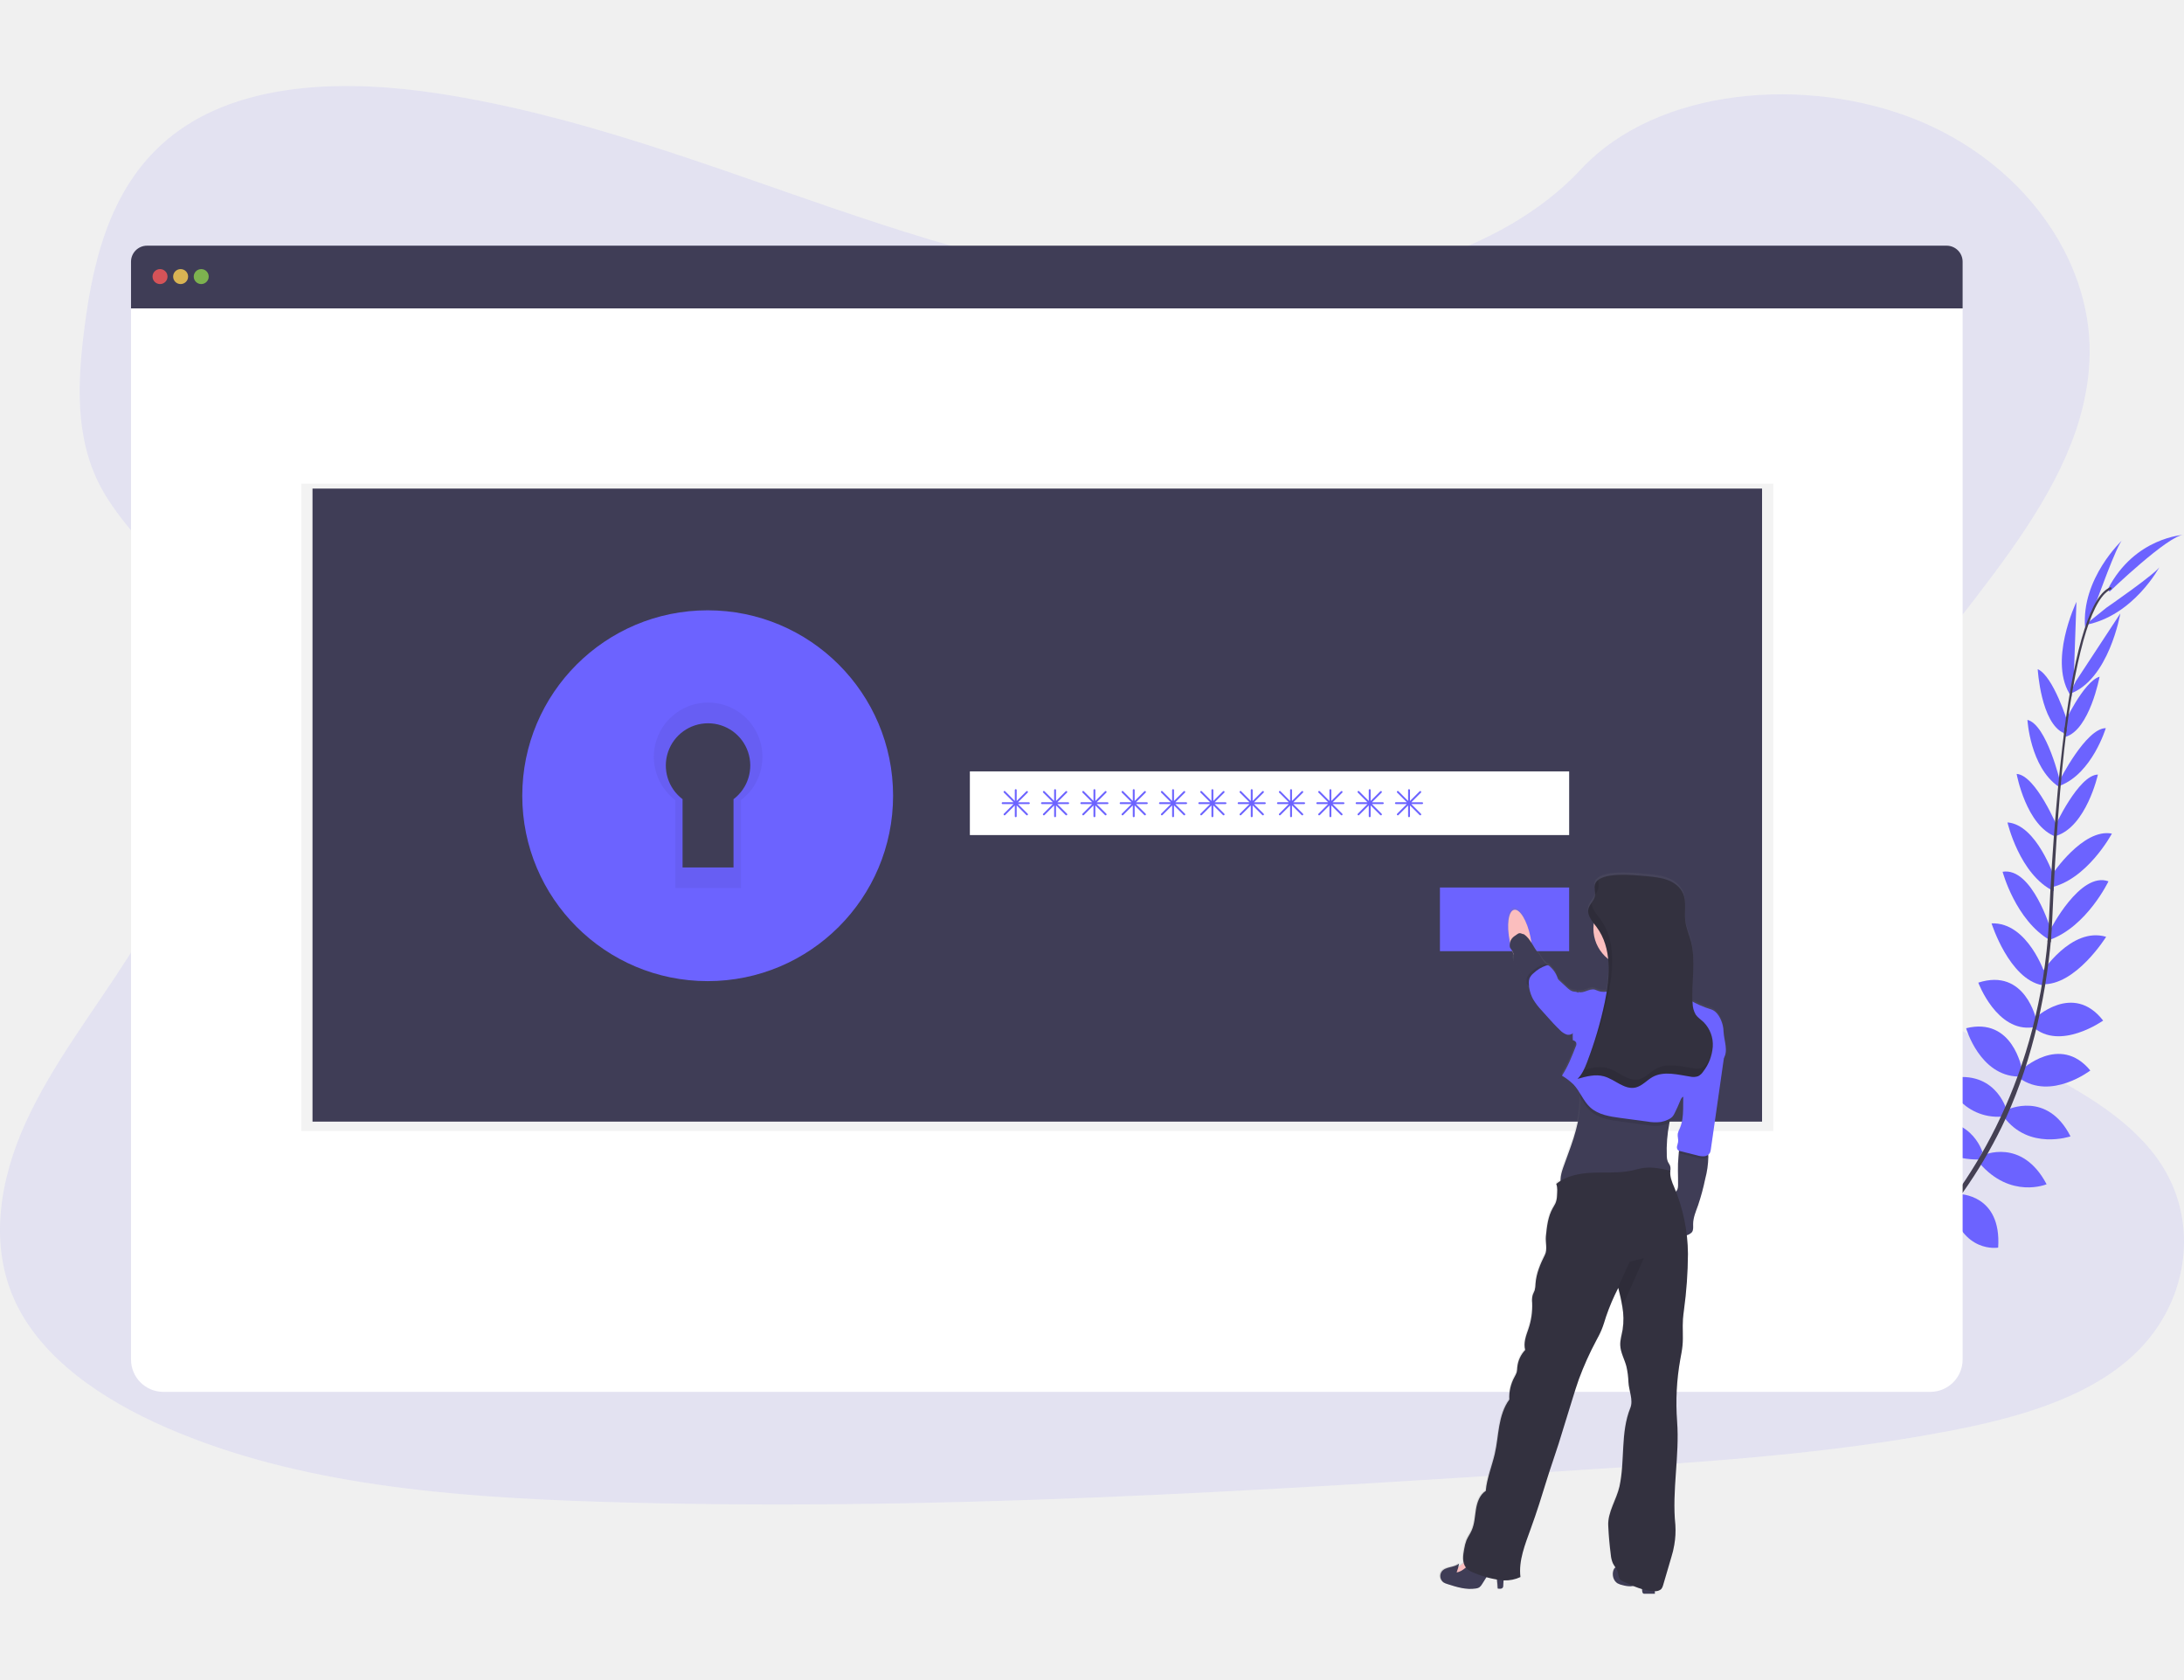
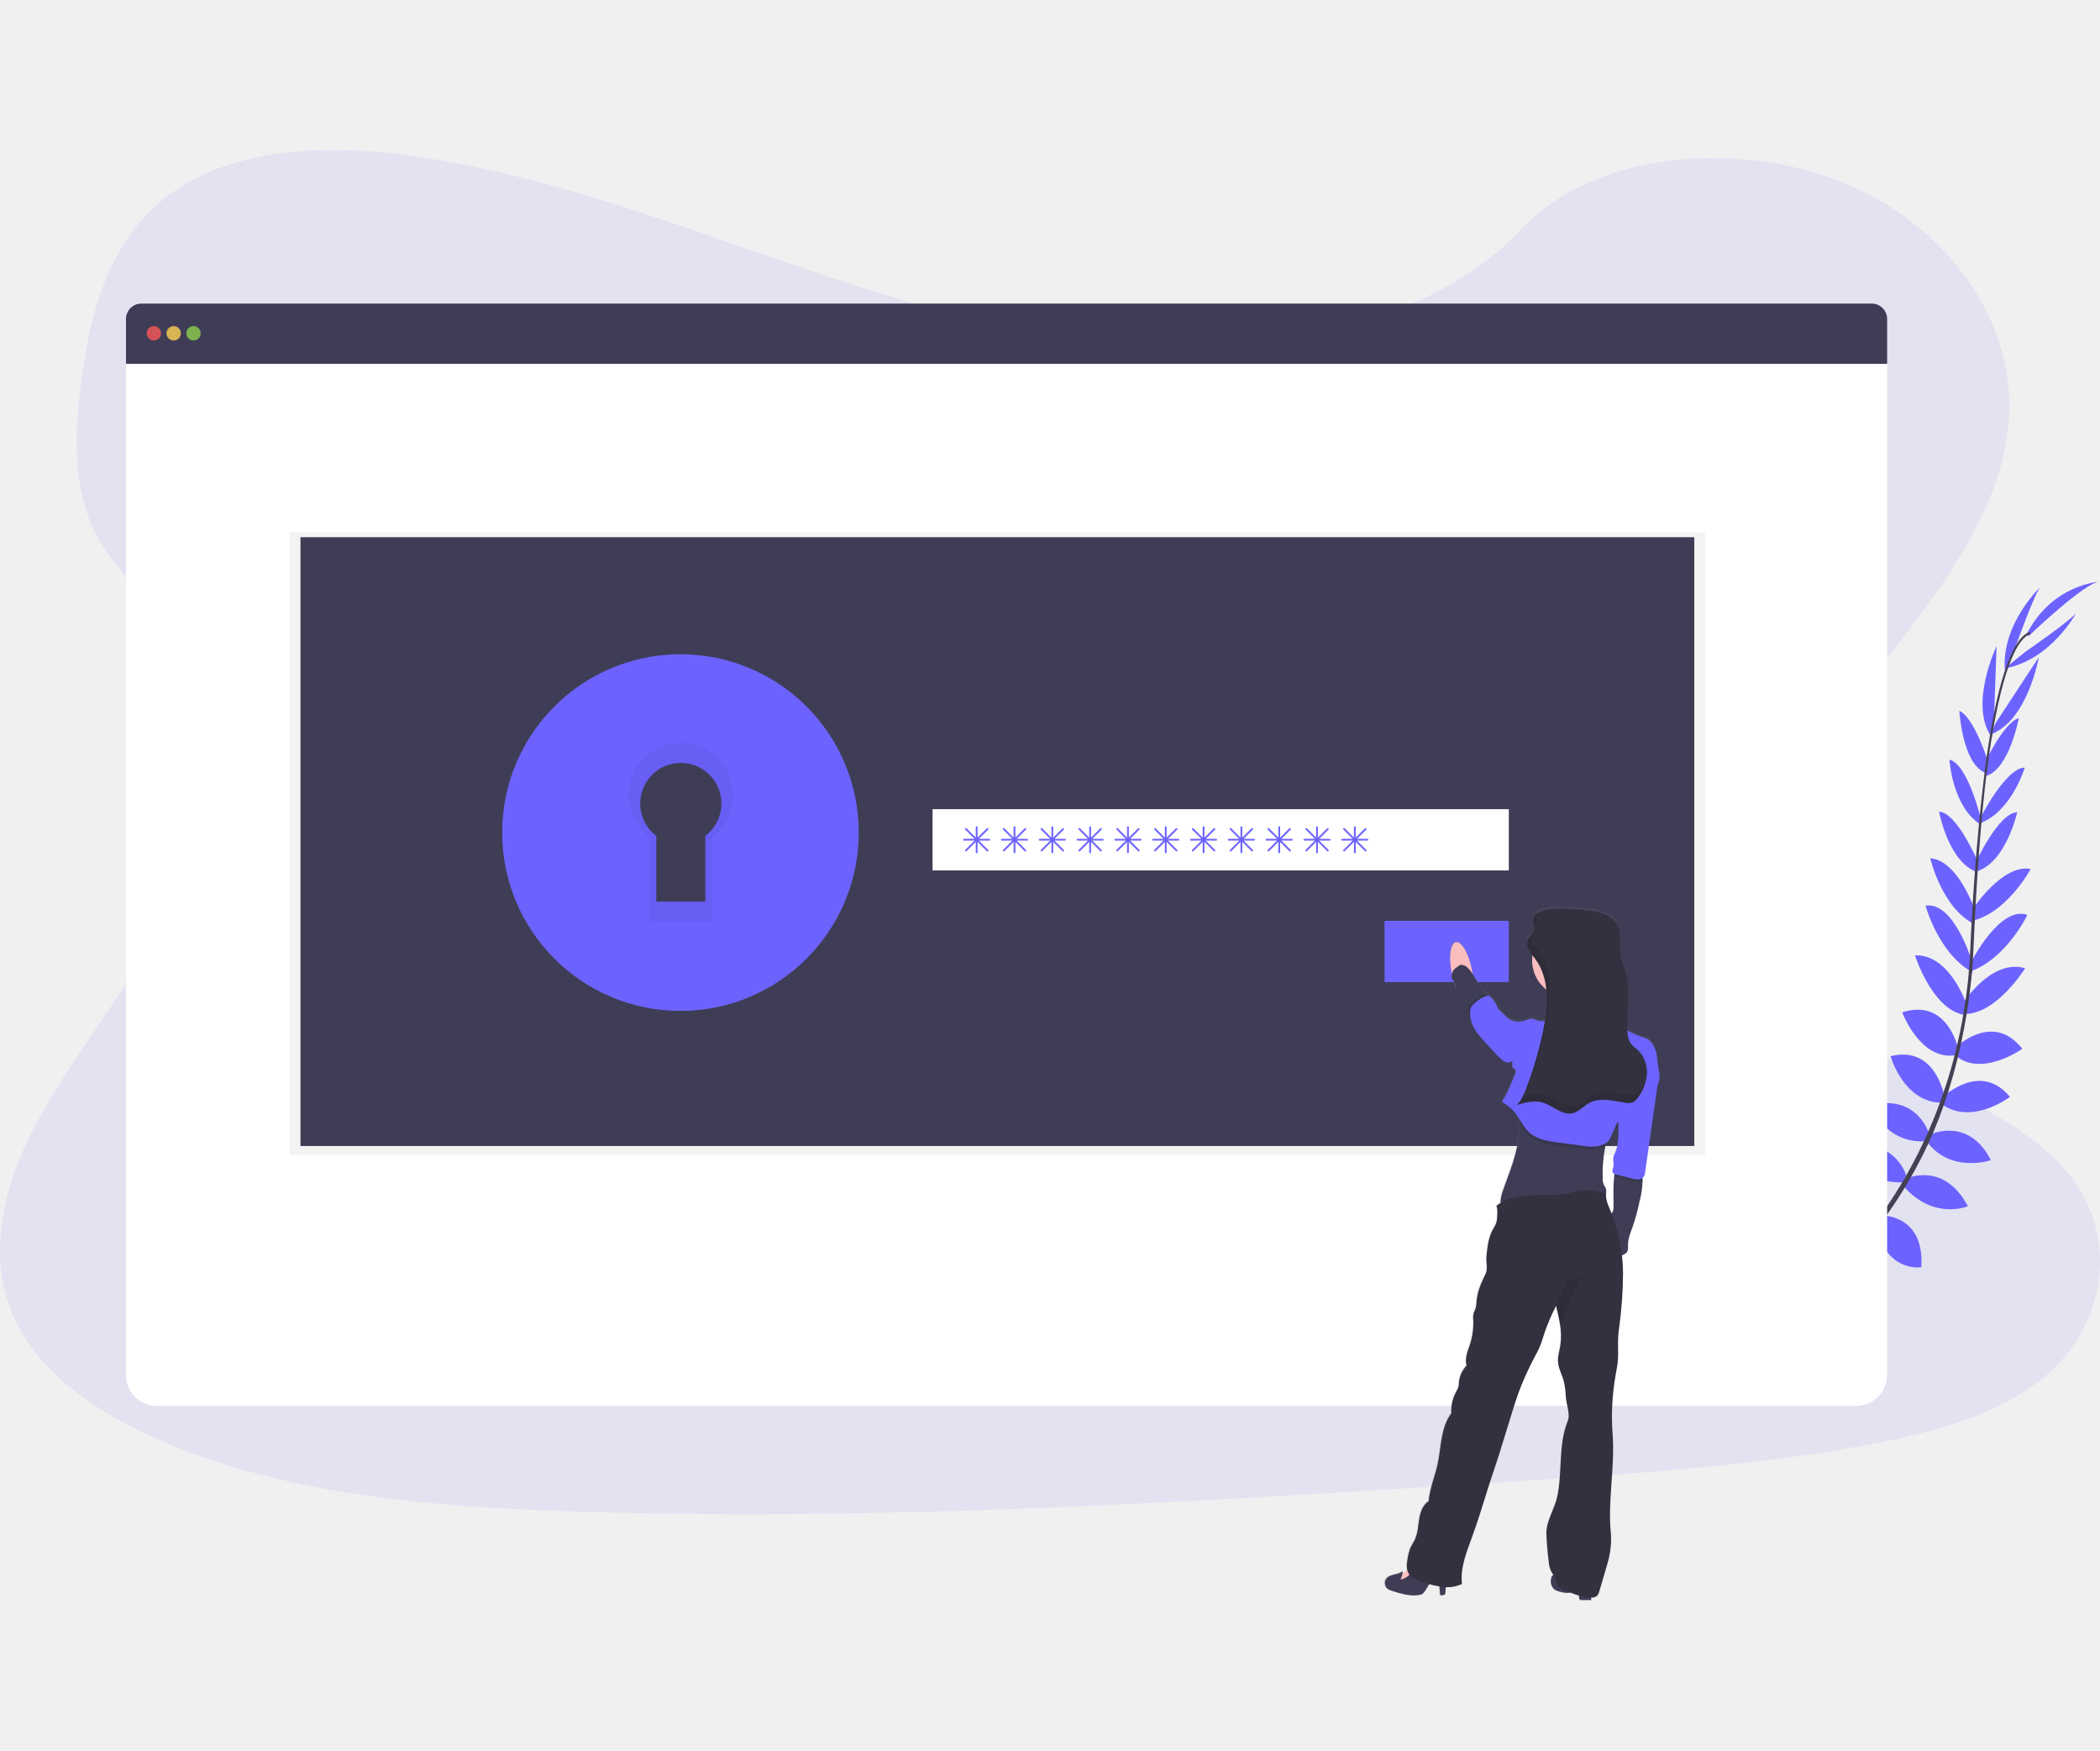
- <svg xmlns="http://www.w3.org/2000/svg" id="f9eb83fe-2109-496c-8de2-d29751931755" data-name="Layer 1" width="650.17" height="500.09" viewBox="0 0 1166.17 805.09">
+ <svg xmlns="http://www.w3.org/2000/svg" id="f9eb83fe-2109-496c-8de2-d29751931755" data-name="Layer 1" width="600.17" height="500.09" viewBox="0 0 1166.17 805.09">
  <defs>
    <linearGradient id="b7f84a8b-804f-4004-8d61-2f9b427d4893" x1="785.51" y1="659.88" x2="938.51" y2="659.88" gradientUnits="userSpaceOnUse">
      <stop offset="0" stop-color="gray" stop-opacity="0.25" />
      <stop offset="0.54" stop-color="gray" stop-opacity="0.12" />
      <stop offset="1" stop-color="gray" stop-opacity="0.1" />
    </linearGradient>
  </defs>
  <path d="M676.53,157.07c-74.75.1-146.7-21.09-215.52-44.63S323.9,62.54,250.54,51.37c-47.18-7.18-100.83-6.52-137.71,19.55C77.33,96,67.05,137.51,62.09,175.86c-3.73,28.85-5.45,59.13,8.52,85.52,9.7,18.32,26.3,33.42,38,50.88C149.45,373,124.89,450.59,85.2,512.74c-18.61,29.16-40.41,57.11-54.48,87.94s-19.84,65.79-5.49,96.22c14.22,30.16,46.34,52.05,80.81,67,70,30.42,151.5,36.94,230.81,39.45,175.56,5.57,351.46-5.79,526.89-17.15,64.92-4.2,130.13-8.43,193.71-20.6,35.3-6.75,71.65-16.77,96.68-38.73,31.77-27.88,38.27-73.4,15.15-106.12-38.77-54.88-141-65.23-168.8-124.61-15.33-32.69-2.11-70.18,17.36-101.69,41.76-67.61,113.64-128.17,114.85-203.79.83-51.93-36.55-102.59-92.38-125.16C981.79,41.86,902,47.94,861,92,818.84,137.39,742.53,157,676.53,157.07Z" transform="translate(-16.91 -47.46)" fill="#6c63ff" opacity="0.1" />
  <path d="M1009.44,692.82s-12.29-8.11-24.47-2.34c0,0,3.75,7.22,19.17,6.54Z" transform="translate(-16.91 -47.46)" fill="#6c63ff" />
  <path d="M1011,693.25s3.74,14.24-5.64,23.93c0,0-5.64-5.87,0-20.25Z" transform="translate(-16.91 -47.46)" fill="#6c63ff" />
  <path d="M1026.28,679.58s-.91-12.11-28.26-8.09c0,0-.13,7.81,9.47,11.51S1021.49,683.58,1026.28,679.58Z" transform="translate(-16.91 -47.46)" fill="#6c63ff" />
  <path d="M1028,679.5s11.56,3.71,1.25,29.36c0,0-7.63-1.7-9-11.91S1022.94,683.22,1028,679.5Z" transform="translate(-16.91 -47.46)" fill="#6c63ff" />
  <path d="M1043.44,662.32s1.57-19.93-26.38-17.89c0,0-2,18,21.45,22.68Z" transform="translate(-16.91 -47.46)" fill="#6c63ff" />
  <path d="M1061.91,639.82s-3.83-22.59-31.77-15.86c0,0-.1,19.53,27.21,21.24Z" transform="translate(-16.91 -47.46)" fill="#6c63ff" />
  <path d="M1075.41,616.56s-6.42-22-34.1-15.42c0,0,6.59,19.79,32.26,19.48Z" transform="translate(-16.91 -47.46)" fill="#6c63ff" />
  <path d="M1088.23,593.84s-6.27-22.83-33-16c0,0,8.92,21.69,31.23,19.86Z" transform="translate(-16.91 -47.46)" fill="#6c63ff" />
  <path d="M1096.49,572.26s-4.82-27.92-29.74-21.74c0,0,7.24,25.4,27.91,25.81Z" transform="translate(-16.91 -47.46)" fill="#6c63ff" />
  <path d="M1104.24,546.19s-5.79-28.14-31-20c0,0,9.88,26.6,29.21,23.85Z" transform="translate(-16.91 -47.46)" fill="#6c63ff" />
  <path d="M1109,521.93s-9.19-28.15-28.68-27.39c0,0,9.39,29.73,27.05,33Z" transform="translate(-16.91 -47.46)" fill="#6c63ff" />
  <path d="M1112.08,498.25s-10-33.88-25.86-31.27c0,0,6.92,25.9,25.3,36.55Z" transform="translate(-16.91 -47.46)" fill="#6c63ff" />
  <path d="M1113.82,470s-9.38-28.23-25-29.36c0,0,6.38,27.78,24.69,36.7Z" transform="translate(-16.91 -47.46)" fill="#6c63ff" />
  <path d="M1115.71,443.64s-11.69-28.26-22-28.9c0,0,5.08,27.83,21,33.54Z" transform="translate(-16.91 -47.46)" fill="#6c63ff" />
  <path d="M1117,419.12s-7.19-30.69-17.52-33.24c0,0,1.41,25.11,16.48,35.54Z" transform="translate(-16.91 -47.46)" fill="#6c63ff" />
  <path d="M1120.9,387s-7.56-24.47-15.93-28.2c0,0,1.65,28.85,14,34.18Z" transform="translate(-16.91 -47.46)" fill="#6c63ff" />
  <path d="M1124.13,366l1.52-43.14S1110,355.38,1123,373.57Z" transform="translate(-16.91 -47.46)" fill="#6c63ff" />
  <path d="M1136.21,323.09s11.27-31.5,14-33.26c0,0-22.1,20.44-19.94,46.73Z" transform="translate(-16.91 -47.46)" fill="#6c63ff" />
  <path d="M1044.2,662.17s19.82-2.59,19.23,25.42c0,0-17.91,2.92-23.76-20.25Z" transform="translate(-16.91 -47.46)" fill="#6c63ff" />
  <path d="M1062.85,639.06s22.9-.07,21,28.6c0,0-19.23,3.44-25.57-23.18Z" transform="translate(-16.91 -47.46)" fill="#6c63ff" />
  <path d="M1075.63,618.41s20.79-9.75,34.09,15.42c0,0-19.2,8.12-35.93-11.35Z" transform="translate(-16.91 -47.46)" fill="#6c63ff" />
  <path d="M1088.69,594.05s21.29-10.37,33.79,14.21c0,0-22.18,7.64-35.55-10.32Z" transform="translate(-16.91 -47.46)" fill="#6c63ff" />
  <path d="M1096.22,572.87s20.49-19.57,36.84.22c0,0-20.93,16.11-37.78,4.14Z" transform="translate(-16.91 -47.46)" fill="#6c63ff" />
  <path d="M1103.08,545.52s20.61-20,36.83.92c0,0-23.13,16.43-37.57,3.28Z" transform="translate(-16.91 -47.46)" fill="#6c63ff" />
  <path d="M1106.93,521.13s15.88-25,34.58-19.42c0,0-16.48,26.47-34.4,25.29Z" transform="translate(-16.91 -47.46)" fill="#6c63ff" />
  <path d="M1111.61,498.09s16-31.48,31.14-26c0,0-11.54,24.2-31.55,31.31Z" transform="translate(-16.91 -47.46)" fill="#6c63ff" />
  <path d="M1112.72,468.36s16.45-24.78,31.86-21.75c0,0-13.45,25.13-33.46,28.92Z" transform="translate(-16.91 -47.46)" fill="#6c63ff" />
  <path d="M1114,443.09s12.75-27.81,23.11-28c0,0-6.12,27.61-22.25,32.72Z" transform="translate(-16.91 -47.46)" fill="#6c63ff" />
  <path d="M1116.5,418.52s14.17-28.16,24.82-28.22c0,0-7.25,24.08-24.35,30.69Z" transform="translate(-16.91 -47.46)" fill="#6c63ff" />
  <path d="M1118.63,388.76s10.6-23.3,19.38-25.94c0,0-5.3,28.4-18.21,32.12Z" transform="translate(-16.91 -47.46)" fill="#6c63ff" />
  <path d="M1125.39,365.15l23.69-36.09s-6.07,35.6-27.15,43Z" transform="translate(-16.91 -47.46)" fill="#6c63ff" />
  <path d="M1141.65,326s27.53-19,28.53-22.07c0,0-14,26.61-40,31.31Z" transform="translate(-16.91 -47.46)" fill="#6c63ff" />
  <path d="M1143.3,317.45s31.61-30.39,39.68-30.36c0,0-26.07,1.19-40.44,28.74Z" transform="translate(-16.91 -47.46)" fill="#6c63ff" />
  <path d="M1118.94,393.27l1.15.15c5.94-46.49,14.6-74,24.38-77.37l-.38-1.1C1133.72,318.55,1125,345.64,1118.94,393.27Z" transform="translate(-16.91 -47.46)" fill="#444053" />
  <path d="M1110.2,504.45l1.74.14c.37-4.34.65-8.78.84-13.21,1.66-38.48,4.23-73.82,7.61-100.31l-1-1.25c-3.39,26.55-6.69,62.95-8.35,101.49C1110.85,495.71,1110.57,500.13,1110.2,504.45Z" transform="translate(-16.91 -47.46)" fill="#444053" />
  <path d="M977,715c.3-.13,30.93-13.81,62.72-46.43a252.22,252.22,0,0,0,45.85-65c14.7-29.93,23.66-66.71,26.66-102.44l-1.81.85c-6.75,80.2-43.26,135-72.29,164.85-31.48,32.33-61.77,45.87-62.07,46Z" transform="translate(-16.91 -47.46)" fill="#444053" />
  <path d="M1056.31,132.69H95.43a8.56,8.56,0,0,0-8.56,8.56v24.94h978V141.25A8.56,8.56,0,0,0,1056.31,132.69Z" transform="translate(-16.91 -47.46)" fill="#3f3d56" />
  <path d="M86.87,166.19V727.43a17.26,17.26,0,0,0,17.26,17.26h943.48a17.26,17.26,0,0,0,17.26-17.26V166.19Z" transform="translate(-16.91 -47.46)" fill="#fff" />
  <circle cx="85.45" cy="101.73" r="4" fill="#fa5959" opacity="0.8" />
  <circle cx="96.45" cy="101.73" r="4" fill="#fed253" opacity="0.8" />
  <circle cx="107.45" cy="101.73" r="4" fill="#8ccf4d" opacity="0.8" />
  <rect x="160.87" y="212.31" width="786" height="345.62" opacity="0.05" />
  <rect x="166.87" y="214.93" width="774" height="338" fill="#3f3d56" />
  <path d="M394.78,349.38a77,77,0,1,0,77,77A77,77,0,0,0,394.78,349.38Zm13.81,78.85v36.46H381.37V428.23a22.55,22.55,0,1,1,27.22,0Z" transform="translate(-16.91 -47.46)" fill="#6c63ff" />
  <path d="M394.78,349.38a77,77,0,1,0,77,77A77,77,0,0,0,394.78,349.38Zm13.81,78.85v36.46H381.37V428.23a22.55,22.55,0,1,1,27.22,0Z" transform="translate(-16.91 -47.46)" opacity="0.05" />
  <path d="M394.78,327.38a99,99,0,1,0,99,99A99,99,0,0,0,394.78,327.38Zm17.75,101.38v46.87h-35V428.76a29,29,0,1,1,35,0Z" transform="translate(-16.91 -47.46)" fill="#6c63ff" />
  <rect x="517.87" y="365.93" width="320" height="34" fill="#fff" />
  <rect x="768.87" y="427.93" width="69" height="34" fill="#6c63ff" />
  <path d="M566.28,429.88h-5.79l5.15-5.14a.51.51,0,0,0,0-.71.5.5,0,0,0-.71,0l-5.15,5.15v-5.8a.5.5,0,0,0-.5-.5.51.51,0,0,0-.5.5v5.8L553.64,424a.5.5,0,0,0-.71,0,.51.51,0,0,0,0,.71l5.15,5.14h-5.8a.51.51,0,0,0-.5.5.5.5,0,0,0,.5.5h5.8L552.93,436a.51.51,0,0,0,0,.71.52.52,0,0,0,.71,0l5.14-5.15v5.79a.5.5,0,0,0,.5.5.5.5,0,0,0,.5-.5v-5.79l5.15,5.15a.52.52,0,0,0,.71,0,.51.51,0,0,0,0-.71l-5.15-5.15h5.79a.5.5,0,0,0,.5-.5A.5.5,0,0,0,566.28,429.88Z" transform="translate(-16.91 -47.46)" fill="#6c63ff" />
  <path d="M587.28,429.88h-5.79l5.15-5.14a.51.51,0,0,0,0-.71.5.5,0,0,0-.71,0l-5.15,5.15v-5.8a.5.5,0,0,0-.5-.5.51.51,0,0,0-.5.5v5.8L574.64,424a.5.5,0,0,0-.71,0,.51.51,0,0,0,0,.71l5.15,5.14h-5.8a.51.51,0,0,0-.5.5.5.5,0,0,0,.5.5h5.8L573.93,436a.51.51,0,0,0,0,.71.52.52,0,0,0,.71,0l5.14-5.15v5.79a.5.5,0,0,0,.5.5.5.5,0,0,0,.5-.5v-5.79l5.15,5.15a.52.52,0,0,0,.71,0,.51.51,0,0,0,0-.71l-5.15-5.15h5.79a.5.5,0,0,0,.5-.5A.5.5,0,0,0,587.28,429.88Z" transform="translate(-16.91 -47.46)" fill="#6c63ff" />
  <path d="M608.28,429.88h-5.79l5.15-5.14a.51.51,0,0,0,0-.71.5.5,0,0,0-.71,0l-5.15,5.15v-5.8a.5.5,0,0,0-.5-.5.51.51,0,0,0-.5.5v5.8L595.64,424a.5.5,0,0,0-.71,0,.51.51,0,0,0,0,.71l5.15,5.14h-5.8a.51.51,0,0,0-.5.5.5.5,0,0,0,.5.5h5.8L594.93,436a.51.51,0,0,0,0,.71.52.52,0,0,0,.71,0l5.14-5.15v5.79a.5.5,0,0,0,.5.5.5.5,0,0,0,.5-.5v-5.79l5.15,5.15a.52.52,0,0,0,.71,0,.51.51,0,0,0,0-.71l-5.15-5.15h5.79a.5.5,0,0,0,.5-.5A.5.5,0,0,0,608.28,429.88Z" transform="translate(-16.91 -47.46)" fill="#6c63ff" />
  <path d="M629.28,429.88h-5.79l5.15-5.14a.51.51,0,0,0,0-.71.5.5,0,0,0-.71,0l-5.15,5.15v-5.8a.5.5,0,0,0-.5-.5.51.51,0,0,0-.5.5v5.8L616.64,424a.5.5,0,0,0-.71,0,.51.51,0,0,0,0,.71l5.15,5.14h-5.8a.51.51,0,0,0-.5.5.5.5,0,0,0,.5.5h5.8L615.93,436a.51.51,0,0,0,0,.71.52.52,0,0,0,.71,0l5.14-5.15v5.79a.5.5,0,0,0,.5.5.5.5,0,0,0,.5-.5v-5.79l5.15,5.15a.52.52,0,0,0,.71,0,.51.51,0,0,0,0-.71l-5.15-5.15h5.79a.5.5,0,0,0,.5-.5A.5.5,0,0,0,629.28,429.88Z" transform="translate(-16.91 -47.46)" fill="#6c63ff" />
  <path d="M650.28,429.88h-5.79l5.15-5.14a.51.51,0,0,0,0-.71.5.5,0,0,0-.71,0l-5.15,5.15v-5.8a.5.5,0,0,0-.5-.5.51.51,0,0,0-.5.5v5.8L637.64,424a.5.5,0,0,0-.71,0,.51.51,0,0,0,0,.71l5.15,5.14h-5.8a.51.51,0,0,0-.5.5.5.5,0,0,0,.5.5h5.8L636.93,436a.51.51,0,0,0,0,.71.52.52,0,0,0,.71,0l5.14-5.15v5.79a.5.5,0,0,0,.5.5.5.5,0,0,0,.5-.5v-5.79l5.15,5.15a.52.52,0,0,0,.71,0,.51.51,0,0,0,0-.71l-5.15-5.15h5.79a.5.5,0,0,0,.5-.5A.5.5,0,0,0,650.28,429.88Z" transform="translate(-16.91 -47.46)" fill="#6c63ff" />
  <path d="M671.28,429.88h-5.79l5.15-5.14a.51.51,0,0,0,0-.71.5.5,0,0,0-.71,0l-5.15,5.15v-5.8a.5.5,0,0,0-.5-.5.51.51,0,0,0-.5.5v5.8L658.64,424a.5.5,0,0,0-.71,0,.51.51,0,0,0,0,.71l5.15,5.14h-5.8a.51.51,0,0,0-.5.5.5.5,0,0,0,.5.5h5.8L657.93,436a.51.51,0,0,0,0,.71.52.52,0,0,0,.71,0l5.14-5.15v5.79a.5.5,0,0,0,.5.5.5.5,0,0,0,.5-.5v-5.79l5.15,5.15a.52.52,0,0,0,.71,0,.51.51,0,0,0,0-.71l-5.15-5.15h5.79a.5.5,0,0,0,.5-.5A.5.5,0,0,0,671.28,429.88Z" transform="translate(-16.91 -47.46)" fill="#6c63ff" />
  <path d="M692.28,429.88h-5.79l5.15-5.14a.51.51,0,0,0,0-.71.5.5,0,0,0-.71,0l-5.15,5.15v-5.8a.5.5,0,0,0-.5-.5.51.51,0,0,0-.5.5v5.8L679.64,424a.5.5,0,0,0-.71,0,.51.51,0,0,0,0,.71l5.15,5.14h-5.8a.51.51,0,0,0-.5.5.5.5,0,0,0,.5.5h5.8L678.93,436a.51.51,0,0,0,0,.71.52.52,0,0,0,.71,0l5.14-5.15v5.79a.5.5,0,0,0,.5.5.5.5,0,0,0,.5-.5v-5.79l5.15,5.15a.52.52,0,0,0,.71,0,.51.51,0,0,0,0-.71l-5.15-5.15h5.79a.5.5,0,0,0,.5-.5A.5.5,0,0,0,692.28,429.88Z" transform="translate(-16.91 -47.46)" fill="#6c63ff" />
  <path d="M713.28,429.88h-5.79l5.15-5.14a.51.51,0,0,0,0-.71.5.5,0,0,0-.71,0l-5.15,5.15v-5.8a.5.5,0,0,0-.5-.5.51.51,0,0,0-.5.5v5.8L700.64,424a.5.5,0,0,0-.71,0,.51.51,0,0,0,0,.71l5.15,5.14h-5.8a.51.51,0,0,0-.5.5.5.5,0,0,0,.5.5h5.8L699.93,436a.51.51,0,0,0,0,.71.52.52,0,0,0,.71,0l5.14-5.15v5.79a.5.5,0,0,0,.5.5.5.5,0,0,0,.5-.5v-5.79l5.15,5.15a.52.52,0,0,0,.71,0,.51.51,0,0,0,0-.71l-5.15-5.15h5.79a.5.5,0,0,0,.5-.5A.5.5,0,0,0,713.28,429.88Z" transform="translate(-16.91 -47.46)" fill="#6c63ff" />
  <path d="M734.28,429.88h-5.79l5.15-5.14a.51.51,0,0,0,0-.71.5.5,0,0,0-.71,0l-5.15,5.15v-5.8a.5.5,0,0,0-.5-.5.51.51,0,0,0-.5.5v5.8L721.64,424a.5.5,0,0,0-.71,0,.51.51,0,0,0,0,.71l5.15,5.14h-5.8a.51.51,0,0,0-.5.5.5.5,0,0,0,.5.5h5.8L720.93,436a.51.51,0,0,0,0,.71.52.52,0,0,0,.71,0l5.14-5.15v5.79a.5.5,0,0,0,.5.5.5.5,0,0,0,.5-.5v-5.79l5.15,5.15a.52.52,0,0,0,.71,0,.51.51,0,0,0,0-.71l-5.15-5.15h5.79a.5.5,0,0,0,.5-.5A.5.5,0,0,0,734.28,429.88Z" transform="translate(-16.91 -47.46)" fill="#6c63ff" />
  <path d="M755.28,429.88h-5.79l5.15-5.14a.51.51,0,0,0,0-.71.5.5,0,0,0-.71,0l-5.15,5.15v-5.8a.5.5,0,0,0-.5-.5.51.51,0,0,0-.5.5v5.8L742.64,424a.5.5,0,0,0-.71,0,.51.51,0,0,0,0,.71l5.15,5.14h-5.8a.51.51,0,0,0-.5.5.5.5,0,0,0,.5.5h5.8L741.93,436a.51.51,0,0,0,0,.71.52.52,0,0,0,.71,0l5.14-5.15v5.79a.5.5,0,0,0,.5.5.5.5,0,0,0,.5-.5v-5.79l5.15,5.15a.52.52,0,0,0,.71,0,.51.51,0,0,0,0-.71l-5.15-5.15h5.79a.5.5,0,0,0,.5-.5A.5.5,0,0,0,755.28,429.88Z" transform="translate(-16.91 -47.46)" fill="#6c63ff" />
  <path d="M776.28,429.88h-5.79l5.15-5.14a.51.51,0,0,0,0-.71.5.5,0,0,0-.71,0l-5.15,5.15v-5.8a.5.5,0,0,0-.5-.5.51.51,0,0,0-.5.5v5.8L763.64,424a.5.5,0,0,0-.71,0,.51.51,0,0,0,0,.71l5.15,5.14h-5.8a.51.51,0,0,0-.5.5.5.5,0,0,0,.5.5h5.8L762.93,436a.51.51,0,0,0,0,.71.52.52,0,0,0,.71,0l5.14-5.15v5.79a.5.5,0,0,0,.5.5.5.5,0,0,0,.5-.5v-5.79l5.15,5.15a.52.52,0,0,0,.71,0,.51.51,0,0,0,0-.71l-5.15-5.15h5.79a.5.5,0,0,0,.5-.5A.5.5,0,0,0,776.28,429.88Z" transform="translate(-16.91 -47.46)" fill="#6c63ff" />
  <path d="M937.27,551.53a17.9,17.9,0,0,0-.45-3.59c-.9-3.38-2.93-7.47-6.27-8.49a52.64,52.64,0,0,1-9.94-4.2c-.6-10.72,1.86-21.69-.82-32.08-1-3.8-2.65-7.44-3.09-11.33-.55-4.84.77-10-1.16-14.46-1.52-3.52-4.86-6-8.45-7.3s-7.46-1.65-11.27-2c-4.8-.39-20.34-2.23-25.76,2.06h0a5.66,5.66,0,0,0-1,1l0,0a4,4,0,0,0-.32.52l-.05.08a4.06,4.06,0,0,0-.27.65h0a5.06,5.06,0,0,0-.17.75c0,.08,0,.16,0,.24s0,.35,0,.53v.27c0,.18,0,.36,0,.55s0,.14,0,.21c.07.9.2,1.8.2,2.69a5.79,5.79,0,0,1-.12,1.32,9.24,9.24,0,0,1-1.66,3.24h0l-.18.26c-.11.16-.22.31-.32.47s-.18.28-.26.42-.16.23-.23.36a4.89,4.89,0,0,0-.26.51c0,.1-.11.19-.15.29a4.94,4.94,0,0,0-.3.84,5.58,5.58,0,0,0-.06,2.66,9.9,9.9,0,0,0,1.37,3.15c.25.41.52.81.8,1.21l.7.95a21.58,21.58,0,0,0-.21,2.8,20.69,20.69,0,0,0,7.9,16.26,61.25,61.25,0,0,1-.13,12.69c-.09.88-.2,1.77-.32,2.65s-.21,1.46-.33,2.19a10.15,10.15,0,0,1-4.37-.33,20.59,20.59,0,0,0-2-.77c-2.91-.73-5.88,2.17-8.76,1.29,0,.14-.08.27-.13.4a3.92,3.92,0,0,0-2-.59c-1.71-.08-3.1-1.32-4.34-2.49l-3.81-3.59a4.21,4.21,0,0,1-.66-.74,5.19,5.19,0,0,1-.46-1.23c-.64-2.07-2.19-3.72-3.69-5.29a2.5,2.5,0,0,0-1.09-.79,1.68,1.68,0,0,0-.5,0,4.39,4.39,0,0,0-.33-.4,9.41,9.41,0,0,0-.83-.84c-1.82-1.68-2-3.12-3.58-5a48.05,48.05,0,0,1-3.74-5.65c-.13-1.05-.31-2.13-.53-3.22a41.43,41.43,0,0,0-2.19-7.3l-2-4.43-.23.23c-1.45-2.16-3-3.34-4.39-3.06-2.33.48-3.48,5-3.11,10.91l.8,6c0,.15.07.3.11.45a11.07,11.07,0,0,0-.22,2.16c0,.84.78,1.46,1.19,2.21a6.25,6.25,0,0,1,1,3.41c-.05.43-.18.84-.2,1.26a4.85,4.85,0,0,0,.94,2.6l5,8.4,1,1.76.06.08a4.27,4.27,0,0,0,1.34,1.54,18.32,18.32,0,0,0,1.65,6.07c.17.38.36.74.56,1.1a35.37,35.37,0,0,0,4.72,6.13l2.38,2.67c2.35,2.62,4.7,5.25,7.25,7.67a9.71,9.71,0,0,0,3.24,2.27,3.67,3.67,0,0,0,3.64-.53c0,1.24,0,2.48,0,3.72a2.09,2.09,0,0,1,1.58,3.29c-2.1,5.39-4.22,10.83-7.4,15.66a33.33,33.33,0,0,1,6.2,4.73,27.88,27.88,0,0,1,3.23,4.37c.09.74.16,1.47.2,2.2.74,11.92-3.87,23.75-8,35.11-1.19,3.22-2.49,6.59-2.39,9.94a19.51,19.51,0,0,0-2.24,1.61c.82,2.14.5,4.05.41,6.34a11.23,11.23,0,0,1-.83,4,28.12,28.12,0,0,1-1.44,2.57c-2.59,4.57-3.16,10-3.68,15.22-.31,3.15.91,7-.52,9.82-2.47,4.84-4.66,10-5,15.38a15.42,15.42,0,0,1-.46,3.59c-.31,1-.86,1.85-1.14,2.83a12.11,12.11,0,0,0-.2,4,38.28,38.28,0,0,1-2.1,14.11c-1.25,3.57-2.63,7.39-1.65,11.06a15.59,15.59,0,0,0-4.23,9.29,14.65,14.65,0,0,1-.32,2.65,12.89,12.89,0,0,1-1.2,2.55,22.32,22.32,0,0,0-2.72,12c-3,4.07-4.5,9.09-5.39,14.08s-1.28,10.07-2.42,15c-1.52,6.52-4.27,13.11-4.81,19.79-3.24,2.07-4.64,6.08-5.26,9.87s-.72,7.77-2.31,11.27c-.82,1.82-2,3.45-2.78,5.31a24.38,24.38,0,0,0-1.2,4.57c-.48,2.44-.9,5.16-.31,7.5a11.31,11.31,0,0,1-2.93,2.23c.16-.62.29-1.24.4-1.87-2.58,2.34-7.26,1.52-9.32,4.33a4.22,4.22,0,0,0,1,5.79,8,8,0,0,0,2.07.89c5,1.6,10.14,3.21,15.28,2.36a4.56,4.56,0,0,0,1.73-.55,5.57,5.57,0,0,0,1.61-1.86c.77-1.22,1.54-2.44,2.3-3.66a47.51,47.51,0,0,0,5.61,1.31c.19,1.6.33,3.2.4,4.8,1,.2,2.34.26,2.81-.67a2.43,2.43,0,0,0,.17-1.11c0-.71.1-1.65.16-2.61h.2a19,19,0,0,0,8.85-1.79c-1.07-8.86,2.46-17.52,5.52-25.9,3.23-8.82,6-17.8,8.79-26.78,2-6.32,4.21-12.44,6.17-18.77q3.7-12,7.43-24c1.08-3.52,2.17-7,3.41-10.5a163.57,163.57,0,0,1,9.27-20.63c1-1.89,2-3.76,2.82-5.72,1-2.39,1.71-4.89,2.51-7.36a114,114,0,0,1,6.28-14.78c.07-.13.12-.25.19-.37.81,3.31,1.62,6.67,2.16,10a38,38,0,0,1,.17,12.36c-.48,2.79-1.39,5.55-1.28,8.38.15,3.91,2.24,7.46,3.27,11.23a42.74,42.74,0,0,1,1.12,8.6c.28,4.5,2.72,9.55,1,13.72-5.35,13.21-2.76,28.13-5.81,42-1.57,7.12-6.38,13.81-6,21.09q.4,7.75,1.36,15.46A14.71,14.71,0,0,0,878,836a17.22,17.22,0,0,0,1.37,2.24c-.44.17-.81.62-1.13,1.57-.82,2.5,0,5.6,2.22,7a9.72,9.72,0,0,0,2.89,1,15.22,15.22,0,0,0,4.18.58,9.76,9.76,0,0,0,1.31-.16,47.64,47.64,0,0,0,4.73,1.7c0,.41.08.82.13,1.23a1.53,1.53,0,0,0,.52,1.13,1.56,1.56,0,0,0,.8.14l5.43,0c0-.45,0-.91,0-1.36a4.47,4.47,0,0,0,3.45-1.12,5.34,5.34,0,0,0,1-2.08q2.22-7.53,4.41-15.07a48.18,48.18,0,0,0,2.15-17.2c-1.93-18.43,2.31-36.92.93-55.4a132.71,132.71,0,0,1,1.7-33.24c.45-2.48,1-5,1.2-7.47.44-4.66-.1-9.37.23-14,.11-1.62.33-3.23.53-4.84a232.43,232.43,0,0,0,2.15-30.15,95,95,0,0,0-.62-10,5.71,5.71,0,0,0,2.73-1.6c.89-1.16.66-2.79.65-4.27,0-3.54,1.49-6.88,2.69-10.22a121.44,121.44,0,0,0,3.78-14.06,49.09,49.09,0,0,0,1.68-11.75q0-.6-.06-1.2a3.1,3.1,0,0,0,.92-1,5.81,5.81,0,0,0,.48-1.85c.36-2.55.73-5.11,1.09-7.67q.4-2.75.79-5.49l3.18-22.19c.27-1.93.55-3.85.82-5.77l.83-5.74c.09-.68.19-1.36.26-2C939.86,561.61,937.53,556.17,937.27,551.53Zm-26.53,83.08c-1.18-2.8-2.28-5.67-2-8.69l-.11,0a4.46,4.46,0,0,0-.13-2.82c-.31-.73-.85-1.35-1.18-2.08a7.62,7.62,0,0,1-.54-2.8,76.33,76.33,0,0,1,1.43-18.14c.13-.7.27-1.41.4-2.11a5.22,5.22,0,0,0,1.14-.89,8.11,8.11,0,0,0,1.29-2c1.13-2.27,2.16-4.58,3.11-6.93.31-.76.76-1.64,1.53-1.83-.16,5.85.44,11.82-1.94,17.1a10.82,10.82,0,0,0-1,2.7c-.22,1.49.4,3,.18,4.48-.11.77-.44,1.48-.57,2.24a2.19,2.19,0,0,0,.58,2.12,1.75,1.75,0,0,0,.43.22c-.06.4-.11.81-.15,1.2-.08.82-.12,1.59-.17,2.07a64.5,64.5,0,0,0-.27,7.36c0,2.65.1,5.3.06,8a5.43,5.43,0,0,1-.38,2.27,3.94,3.94,0,0,1-.76,1C911.4,636.18,911.08,635.39,910.74,634.61Z" transform="translate(-16.91 -47.46)" fill="url(#b7f84a8b-804f-4004-8d61-2f9b427d4893)" />
  <ellipse cx="828.59" cy="502.96" rx="5.64" ry="15.97" transform="translate(-101 129.08) rotate(-11.58)" fill="#fbbebe" />
  <path d="M878.4,840c-.82,2.48,0,5.58,2.22,6.93a9.88,9.88,0,0,0,2.87,1,15.14,15.14,0,0,0,4.17.57c1.73-.08,3.39-.76,5.12-1a.8.8,0,0,1,.59.08.85.85,0,0,1,.22.7,26.43,26.43,0,0,0,.22,2.94,1.51,1.51,0,0,0,.52,1.13,1.56,1.56,0,0,0,.8.14l5.42,0A52.86,52.86,0,0,0,899,838.35a3.16,3.16,0,0,0-.4-1,3.31,3.31,0,0,0-1.73-1,9.67,9.67,0,0,0-4.19-.73c-1.75.23-3.21,1.36-4.7,2.3s-3.52,1.77-5.33,1.29S879.33,837.22,878.4,840Z" transform="translate(-16.91 -47.46)" fill="#3f3d56" />
  <path d="M798.82,835.61a15,15,0,0,1-5.47,3.72l-.92.44a.64.64,0,0,0-.31.25.54.54,0,0,0,.1.45,6.47,6.47,0,0,0,7.34,2.67,3.89,3.89,0,0,0,1.61-.84,5.28,5.28,0,0,0,1.24-3.22,6.59,6.59,0,0,0-.15-3.69C800.87,832.26,800.36,833.68,798.82,835.61Z" transform="translate(-16.91 -47.46)" fill="#fbbebe" />
  <path d="M819.6,847.93a2.43,2.43,0,0,1-.17,1.11c-.47.92-1.78.87-2.8.67a67.3,67.3,0,0,0-1.23-10.1c-1.94-.09-3.34,1.75-4.38,3.4l-2.68,4.25a5.54,5.54,0,0,1-1.6,1.86,4.74,4.74,0,0,1-1.73.55c-5.12.85-10.29-.76-15.23-2.36a8.07,8.07,0,0,1-2.07-.88,4.23,4.23,0,0,1-1-5.78c2.07-2.8,6.72-2,9.3-4.32a23.28,23.28,0,0,1-1.32,4.77c3.45-.52,5.77-3.68,8.55-5.79a5.26,5.26,0,0,1,2.44-1.16,5.37,5.37,0,0,1,2,.21,23.46,23.46,0,0,1,8.8,4.33c1.05.83,2.69,2,3.15,3.28C820.12,843.5,819.6,846.3,819.6,847.93Z" transform="translate(-16.91 -47.46)" fill="#3f3d56" />
  <circle cx="871.48" cy="449.87" r="20.66" fill="#fbbebe" />
  <path d="M929.09,619.31A49,49,0,0,1,927.42,631a120.64,120.64,0,0,1-3.78,14c-1.19,3.33-2.68,6.67-2.67,10.2,0,1.47.24,3.1-.66,4.26a6.22,6.22,0,0,1-2.92,1.67,3.65,3.65,0,0,0-2.46,2.19,15.45,15.45,0,0,1-2.08-4.58q-2.69-8.24-5-16.57a2.15,2.15,0,0,1,.14-2,2.48,2.48,0,0,1,.87-.49,9,9,0,0,0,2.77-1.78,4.05,4.05,0,0,0,.92-1.19,5.39,5.39,0,0,0,.39-2.26c0-2.65,0-5.29-.07-7.94a66.34,66.34,0,0,1,.28-7.33c0-.48.09-1.25.17-2.07.15-1.57.45-3.39,1.3-4,1.27-.85,5.07.29,6.51.49,2.48.34,5,.74,7.42,1.21A19.81,19.81,0,0,1,929.09,619.31Z" transform="translate(-16.91 -47.46)" fill="#3f3d56" />
  <path d="M845.67,520.46c-.8,1.6-2.72,2.37-4.2,3.38l-5.07,3.48a3.38,3.38,0,0,1-2.51.86,3.3,3.3,0,0,1-1.87-1.75.35.35,0,0,0,0-.08l-1.05-1.76-5-8.38a4.77,4.77,0,0,1-.93-2.58c0-.43.15-.83.19-1.26a6.05,6.05,0,0,0-1-3.4c-.4-.75-1.2-1.37-1.18-2.21a8,8,0,0,1,.56-3.23,6.54,6.54,0,0,1,2.19-2.34c.47-.34.95-.66,1.45-1a2.86,2.86,0,0,1,.87-.4c.83-.17,1.65.52,2.49.55,3.61,2.42,5,7,7.84,10.3,1.6,1.88,1.76,3.32,3.57,5,.29.26.57.54.84.83a5.81,5.81,0,0,1,.9,1.3C844.09,518.63,846.08,519.64,845.67,520.46Z" transform="translate(-16.91 -47.46)" fill="#3f3d56" />
  <path d="M881.13,518c1.49,3.15,2.65,6.61,2.22,10.07a6.29,6.29,0,0,1-.87,2.65c-1.44,2.21-4.46,2.61-7.09,2.74a4.18,4.18,0,0,0-3.08,1,2.8,2.8,0,0,0,.19,3.42,7.72,7.72,0,0,0,3.06,2c4.16,1.83,8.65,3.34,13.17,2.92,2.1-.2,4.14-.81,6.23-1.12a65.41,65.41,0,0,1,6.86-.38c2.72-.1,5.43-.37,8.14-.64l7.18-.71a1.6,1.6,0,0,0,1.07-.39c.53-.62-.15-1.53-.81-2-3.81-2.82-8.66-4.76-10.83-9-1-2-1.31-4.38-2.05-6.54s-1.92-4.11-2.38-6.31a41.81,41.81,0,0,1-.33-5.82,7.81,7.81,0,0,0-2-5.32c-1.43-1.33-3.5-1.67-5.44-1.75-4.78-.21-9.87.93-13.26,4.3-.91.91-1.69,2-2.63,2.82s-2.22,1.06-1.6,2.14,1.84,1.75,2.5,2.7A23,23,0,0,1,881.13,518Z" transform="translate(-16.91 -47.46)" fill="#fbbebe" />
  <path d="M921.86,547.09a113.62,113.62,0,0,1-6.12,22.53,84.86,84.86,0,0,0-3.6,10.1c-.77,3.1-.62,6.42-1.33,9.53-.88,3.87-1.76,7.75-2.47,11.65A76.39,76.39,0,0,0,906.92,619a7.57,7.57,0,0,0,.54,2.79c.33.72.86,1.34,1.17,2.08a5,5,0,0,1-.28,4,11.58,11.58,0,0,1-2.06,3.12c-9.32,2.78-19.29,1.87-29,2.46-8.95.54-18,2.38-26.82.85-1-4,.67-8.19,2.1-12.09,4.15-11.33,8.74-23.13,8-35a36.26,36.26,0,0,0-.47-4.13c-1.45-8.41.13-17.12,2.66-25.27,1.57-5.08,1.5-10.49,1.14-15.78a28.82,28.82,0,0,1-.07-5.17,9.09,9.09,0,0,1,1.88-4.83c0-.07.09-.14.14-.21s.44-.06.75,0h0a.64.64,0,0,0,.5,0l.11-.07a.25.25,0,0,1,.29,0c.23.14.36.62.86.71a19.92,19.92,0,0,0,2.23.21,12,12,0,0,1,2.66.38l.12,0a7.81,7.81,0,0,0,3.88-.33,10.31,10.31,0,0,0,2.38-.92c.22-.24,1.6-.46,1.88-.63.91-.55.71-3.13.9-4.19a11.52,11.52,0,0,1,.75-3.1,5.28,5.28,0,0,1,4.28-2.49,22.79,22.79,0,0,1,5.13.46c3.73.53,7.55.44,11.21,1.3,1.84.43,3.85,1.08,5.54.24.46.11.53.51.53,1a6.41,6.41,0,0,1-.28,1.37c-.64,2.76,1.53,5.3,3.53,7.3a11.32,11.32,0,0,0,2.95,2.35c1,.46,2,.65,3,1.15a5.46,5.46,0,0,1,2,1.83,7.64,7.64,0,0,1,1.14,2.91A17.4,17.4,0,0,1,921.86,547.09Z" transform="translate(-16.91 -47.46)" fill="#3f3d56" />
  <path d="M921.86,547.09a113.62,113.62,0,0,1-6.12,22.53,84.86,84.86,0,0,0-3.6,10.1c-.77,3.1-.62,6.42-1.33,9.53-.88,3.87-1.76,7.75-2.47,11.65-.21.12-.43.23-.65.33a15.35,15.35,0,0,1-3.92,1.26,24,24,0,0,1-7.32-.24l-14.27-1.91c-5.7-.77-11.77-1.7-16-5.56-2.35-2.12-3.89-4.92-5.58-7.62a36.26,36.26,0,0,0-.47-4.13c-1.45-8.41.13-17.12,2.66-25.27,1.57-5.08,1.5-10.49,1.14-15.78a28.82,28.82,0,0,1-.07-5.17,9.09,9.09,0,0,1,1.88-4.83,7.11,7.11,0,0,1,.89-.2h0a4.44,4.44,0,0,1,.61-.08h.29a4.36,4.36,0,0,1,1,.12,18.09,18.09,0,0,1,2,.77l.12,0a7.66,7.66,0,0,0,2.66.38c1.32,0,2.68-.21,4-.3a7.38,7.38,0,0,1,4.74.85,28.43,28.43,0,0,1,2.64,2.41,11.34,11.34,0,0,0,3.33,1.81,35.39,35.39,0,0,0,26.62-.56,5.21,5.21,0,0,1,2.67-.68,5,5,0,0,1,1.92.82c.6.35,1.19.69,1.8,1a7.64,7.64,0,0,1,1.14,2.91A17.4,17.4,0,0,1,921.86,547.09Z" transform="translate(-16.91 -47.46)" opacity="0.1" />
  <path d="M930.57,540.47a53.37,53.37,0,0,1-11.4-5,5.11,5.11,0,0,0-1.92-.82,5.37,5.37,0,0,0-2.68.68,35.37,35.37,0,0,1-26.61.56,11.57,11.57,0,0,1-3.33-1.81,29.9,29.9,0,0,0-2.64-2.41c-3.29-2.13-7.84.37-11.52-1a20.41,20.41,0,0,0-2-.77c-2.91-.73-5.87,2.17-8.73,1.29a48.65,48.65,0,0,0-2.35,8.92,97.23,97.23,0,0,0-.65,10.52c0,2.11-.1,4.22,0,6.33a2.58,2.58,0,0,1,1.74,1.13,2.56,2.56,0,0,1-.16,2.15c-2.09,5.37-4.21,10.8-7.38,15.61a33.92,33.92,0,0,1,6.18,4.72c3.5,3.7,5.22,8.89,9,12.31,4.26,3.85,10.33,4.79,16,5.55l14.27,1.91a24.39,24.39,0,0,0,7.33.25,15.43,15.43,0,0,0,3.91-1.27,7,7,0,0,0,2.18-1.44,8,8,0,0,0,1.29-2c1.13-2.26,2.16-4.57,3.11-6.91.33-.83.83-1.8,1.73-1.87,5.3-4.78,10.3-9.68,15.6-14.46a34.57,34.57,0,0,0,5.69-6c2.63-3.89.24-9.4,0-14.1a17.8,17.8,0,0,0-.45-3.57C935.92,545.56,933.9,541.48,930.57,540.47Z" transform="translate(-16.91 -47.46)" fill="#6c63ff" />
  <path d="M845.67,520.46c-.8,1.6-2.72,2.37-4.2,3.38l-5.07,3.48a3.38,3.38,0,0,1-2.51.86,3.3,3.3,0,0,1-1.87-1.75c0-.23,0-.48,0-.72a6.71,6.71,0,0,1,.32-2.39,7.45,7.45,0,0,1,2.24-2.88,18.34,18.34,0,0,1,6.57-4,2.25,2.25,0,0,1,1.2-.12,1.58,1.58,0,0,1,.44.19,5.81,5.81,0,0,1,.9,1.3C844.09,518.63,846.08,519.64,845.67,520.46Z" transform="translate(-16.91 -47.46)" opacity="0.1" />
  <path d="M857.61,531c-1.7-.08-3.09-1.31-4.33-2.48L849.49,525a3.54,3.54,0,0,1-.66-.74,5.19,5.19,0,0,1-.46-1.23,14.11,14.11,0,0,0-3.68-5.28,2.4,2.4,0,0,0-1.09-.78,2.19,2.19,0,0,0-1.21.12,18.29,18.29,0,0,0-6.57,4,7.47,7.47,0,0,0-2.24,2.88,6.65,6.65,0,0,0-.32,2.39A18.36,18.36,0,0,0,835,534c.17.37.36.74.56,1.1a34.63,34.63,0,0,0,4.7,6.11l2.38,2.66c2.34,2.62,4.68,5.24,7.22,7.65a9.54,9.54,0,0,0,3.24,2.26,3.62,3.62,0,0,0,3.72-.6,5.38,5.38,0,0,0,1.06-1.9c1.54-4,3-8.16,3.09-12.47a47.06,47.06,0,0,0-.22-5.17C860.6,531.82,859.31,531.11,857.61,531Z" transform="translate(-16.91 -47.46)" fill="#6c63ff" />
  <path d="M918.21,671a231.07,231.07,0,0,1-2.14,30.07c-.2,1.61-.42,3.22-.53,4.83-.33,4.67.21,9.36-.23,14-.23,2.51-.75,5-1.19,7.45a132.47,132.47,0,0,0-1.7,33.15c1.38,18.43-2.85,36.87-.93,55.25a44.66,44.66,0,0,1-.59,10.69,45.3,45.3,0,0,1-1.55,6.46q-2.19,7.51-4.4,15a5.2,5.2,0,0,1-1,2.08,4.74,4.74,0,0,1-3.75,1.11c-5.77-.18-11.2-2.67-16.44-5.1a5.73,5.73,0,0,1-1.65-1c-1.09-1.13-1-2.91-1.48-4.4s-1.78-2.89-2.52-4.42a14.43,14.43,0,0,1-1.09-4.55q-1-7.68-1.36-15.42c-.38-7.26,4.42-13.94,6-21,3-13.88.46-28.76,5.79-41.93,1.68-4.16-.76-9.2-1-13.68a43.37,43.37,0,0,0-1.12-8.58c-1-3.76-3.11-7.3-3.26-11.2-.11-2.82.8-5.57,1.27-8.35a37.53,37.53,0,0,0-.17-12.33c-.53-3.36-1.34-6.72-2.15-10l-.18.37a113,113,0,0,0-6.27,14.75c-.8,2.45-1.5,4.95-2.5,7.33-.82,2-1.83,3.83-2.82,5.71A164,164,0,0,0,860,737.84c-1.24,3.46-2.33,7-3.41,10.47l-7.41,24c-2,6.31-4.19,12.41-6.15,18.71-2.77,9-5.54,17.92-8.76,26.72-3,8.35-6.57,17-5.5,25.82a19,19,0,0,1-8.83,1.79,51.7,51.7,0,0,1-15-3.64c-1.91-.71-3.89-1.51-5.18-3.08-2.22-2.71-1.67-6.68-1-10.13a24.49,24.49,0,0,1,1.2-4.56c.76-1.84,2-3.47,2.78-5.29,1.57-3.49,1.67-7.44,2.29-11.23s2-7.79,5.24-9.85c.55-6.66,3.29-13.23,4.8-19.74,1.14-4.93,1.52-10,2.42-15s2.35-10,5.37-14.05a22.27,22.27,0,0,1,2.72-12,13.12,13.12,0,0,0,1.19-2.55,14.65,14.65,0,0,0,.32-2.64,15.61,15.61,0,0,1,4.22-9.27c-1-3.65.39-7.46,1.64-11a38.22,38.22,0,0,0,2.1-14.07,12.33,12.33,0,0,1,.19-4c.28-1,.83-1.85,1.15-2.81a16,16,0,0,0,.45-3.59c.39-5.41,2.58-10.51,5-15.34,1.44-2.82.22-6.65.52-9.79.52-5.22,1.09-10.62,3.68-15.17.48-.86,1-1.68,1.43-2.57a11.13,11.13,0,0,0,.83-4c.09-2.29.41-4.19-.41-6.32,5.35-4.45,12.65-5.7,19.61-6s14,.33,20.81-1.15c2-.45,4-1.07,6.11-1.37,4.79-.7,9.65.39,14.38,1.47-.33,3,.77,5.88,2,8.67A93.07,93.07,0,0,1,918.21,671Z" transform="translate(-16.91 -47.46)" fill="#33313f" />
  <path d="M894.66,673.29l-11.49,25.84c-.53-3.36-1.34-6.72-2.15-10l-.18.37,0-.54,6.26-13.77Z" transform="translate(-16.91 -47.46)" opacity="0.1" />
  <path d="M929.09,619.31a4.32,4.32,0,0,1-2.28.85,11.09,11.09,0,0,1-3.74-.51l-9-2.25a4.42,4.42,0,0,1-.82-.29c.15-1.57.45-3.39,1.3-4,1.27-.85,5.07.29,6.51.49,2.48.34,5,.74,7.42,1.21A19.81,19.81,0,0,1,929.09,619.31Z" transform="translate(-16.91 -47.46)" opacity="0.1" />
  <path d="M936.7,559.81c.19.83.46,1.65.62,2.49a19,19,0,0,1-.21,6.19l-.82,5.72-.82,5.75-3.17,22.13-.78,5.48-1.1,7.65a5.5,5.5,0,0,1-.48,1.84,3.83,3.83,0,0,1-3.13,1.85,11.34,11.34,0,0,1-3.74-.51l-9-2.26a2.82,2.82,0,0,1-1.1-.45,2.17,2.17,0,0,1-.58-2.11c.13-.76.46-1.47.57-2.23.22-1.48-.4-3-.18-4.47a11.12,11.12,0,0,1,1-2.69c3-6.63,1.26-14.37,2.28-21.57A32.7,32.7,0,0,1,923,567.18a44.32,44.32,0,0,1,7.66-7.52c1.12-.87,2.9-2.66,4.31-3C936.78,556.28,936.4,558.55,936.7,559.81Z" transform="translate(-16.91 -47.46)" fill="#6c63ff" />
  <path d="M868.59,473.67c-.66,2.1.37,4.41-.1,6.55-.51,2.36-2.73,4-3.36,6.37-1,3.61,2.06,6.9,4.3,9.9,8.3,11.14,7.21,26.56,4.37,40.15a207.31,207.31,0,0,1-9.45,32c-1.25,3.23-2.63,6.51-5.09,8.93,4.6-1.32,9.49-2.65,14.1-1.37,5.84,1.62,10.88,7.29,16.8,6,3.56-.79,6.06-3.95,9.26-5.7,6-3.23,13.23-1.2,19.92-.16a7.82,7.82,0,0,0,4.35-.22,7.23,7.23,0,0,0,2.64-2.43,24.66,24.66,0,0,0,5.14-13.3,17.06,17.06,0,0,0-4.91-13.13c-1.42-1.34-3.12-2.42-4.21-4a12.42,12.42,0,0,1-1.65-6.06c-.79-11,1.89-22.23-.87-32.87-1-3.79-2.63-7.42-3.07-11.3-.55-4.83.76-10-1.16-14.42-1.51-3.51-4.84-6-8.43-7.28s-7.43-1.64-11.24-2C890.45,468.87,870.88,466.52,868.59,473.67Z" transform="translate(-16.91 -47.46)" fill="#33313f" />
  <g opacity="0.1">
    <path d="M873.8,536.64a206.9,206.9,0,0,1-9.4,31.87c.69-1.37,1.27-2.81,1.82-4.24a206.21,206.21,0,0,0,9.45-32c2.85-13.6,3.94-29-4.36-40.15-2-2.66-4.57-5.54-4.48-8.66a10.66,10.66,0,0,0-1.7,3.14c-1,3.61,2.06,6.9,4.3,9.9C877.73,507.63,876.64,523.05,873.8,536.64Z" transform="translate(-16.91 -47.46)" />
    <path d="M868.61,479.21a9.73,9.73,0,0,0,1.76-3.37,17.13,17.13,0,0,0-.12-4.46,4.81,4.81,0,0,0-1.66,2.29C868,475.44,868.68,477.36,868.61,479.21Z" transform="translate(-16.91 -47.46)" />
    <path d="M928.21,569.29a7.2,7.2,0,0,1-2.64,2.42,7.64,7.64,0,0,1-4.35.22c-6.69-1-14-3.06-19.92.17-3.21,1.74-5.7,4.9-9.27,5.7-5.91,1.32-10.95-4.35-16.79-6-4.14-1.15-8.5-.2-12.67,1a17.47,17.47,0,0,1-3.31,4.78c4.6-1.32,9.49-2.65,14.1-1.37,5.84,1.62,10.88,7.29,16.8,6,3.56-.79,6.06-3.95,9.26-5.7,6-3.23,13.23-1.2,19.92-.16a7.82,7.82,0,0,0,4.35-.22,7.23,7.23,0,0,0,2.64-2.43,26.88,26.88,0,0,0,4.14-7.92A29.08,29.08,0,0,1,928.21,569.29Z" transform="translate(-16.91 -47.46)" />
  </g>
</svg>
